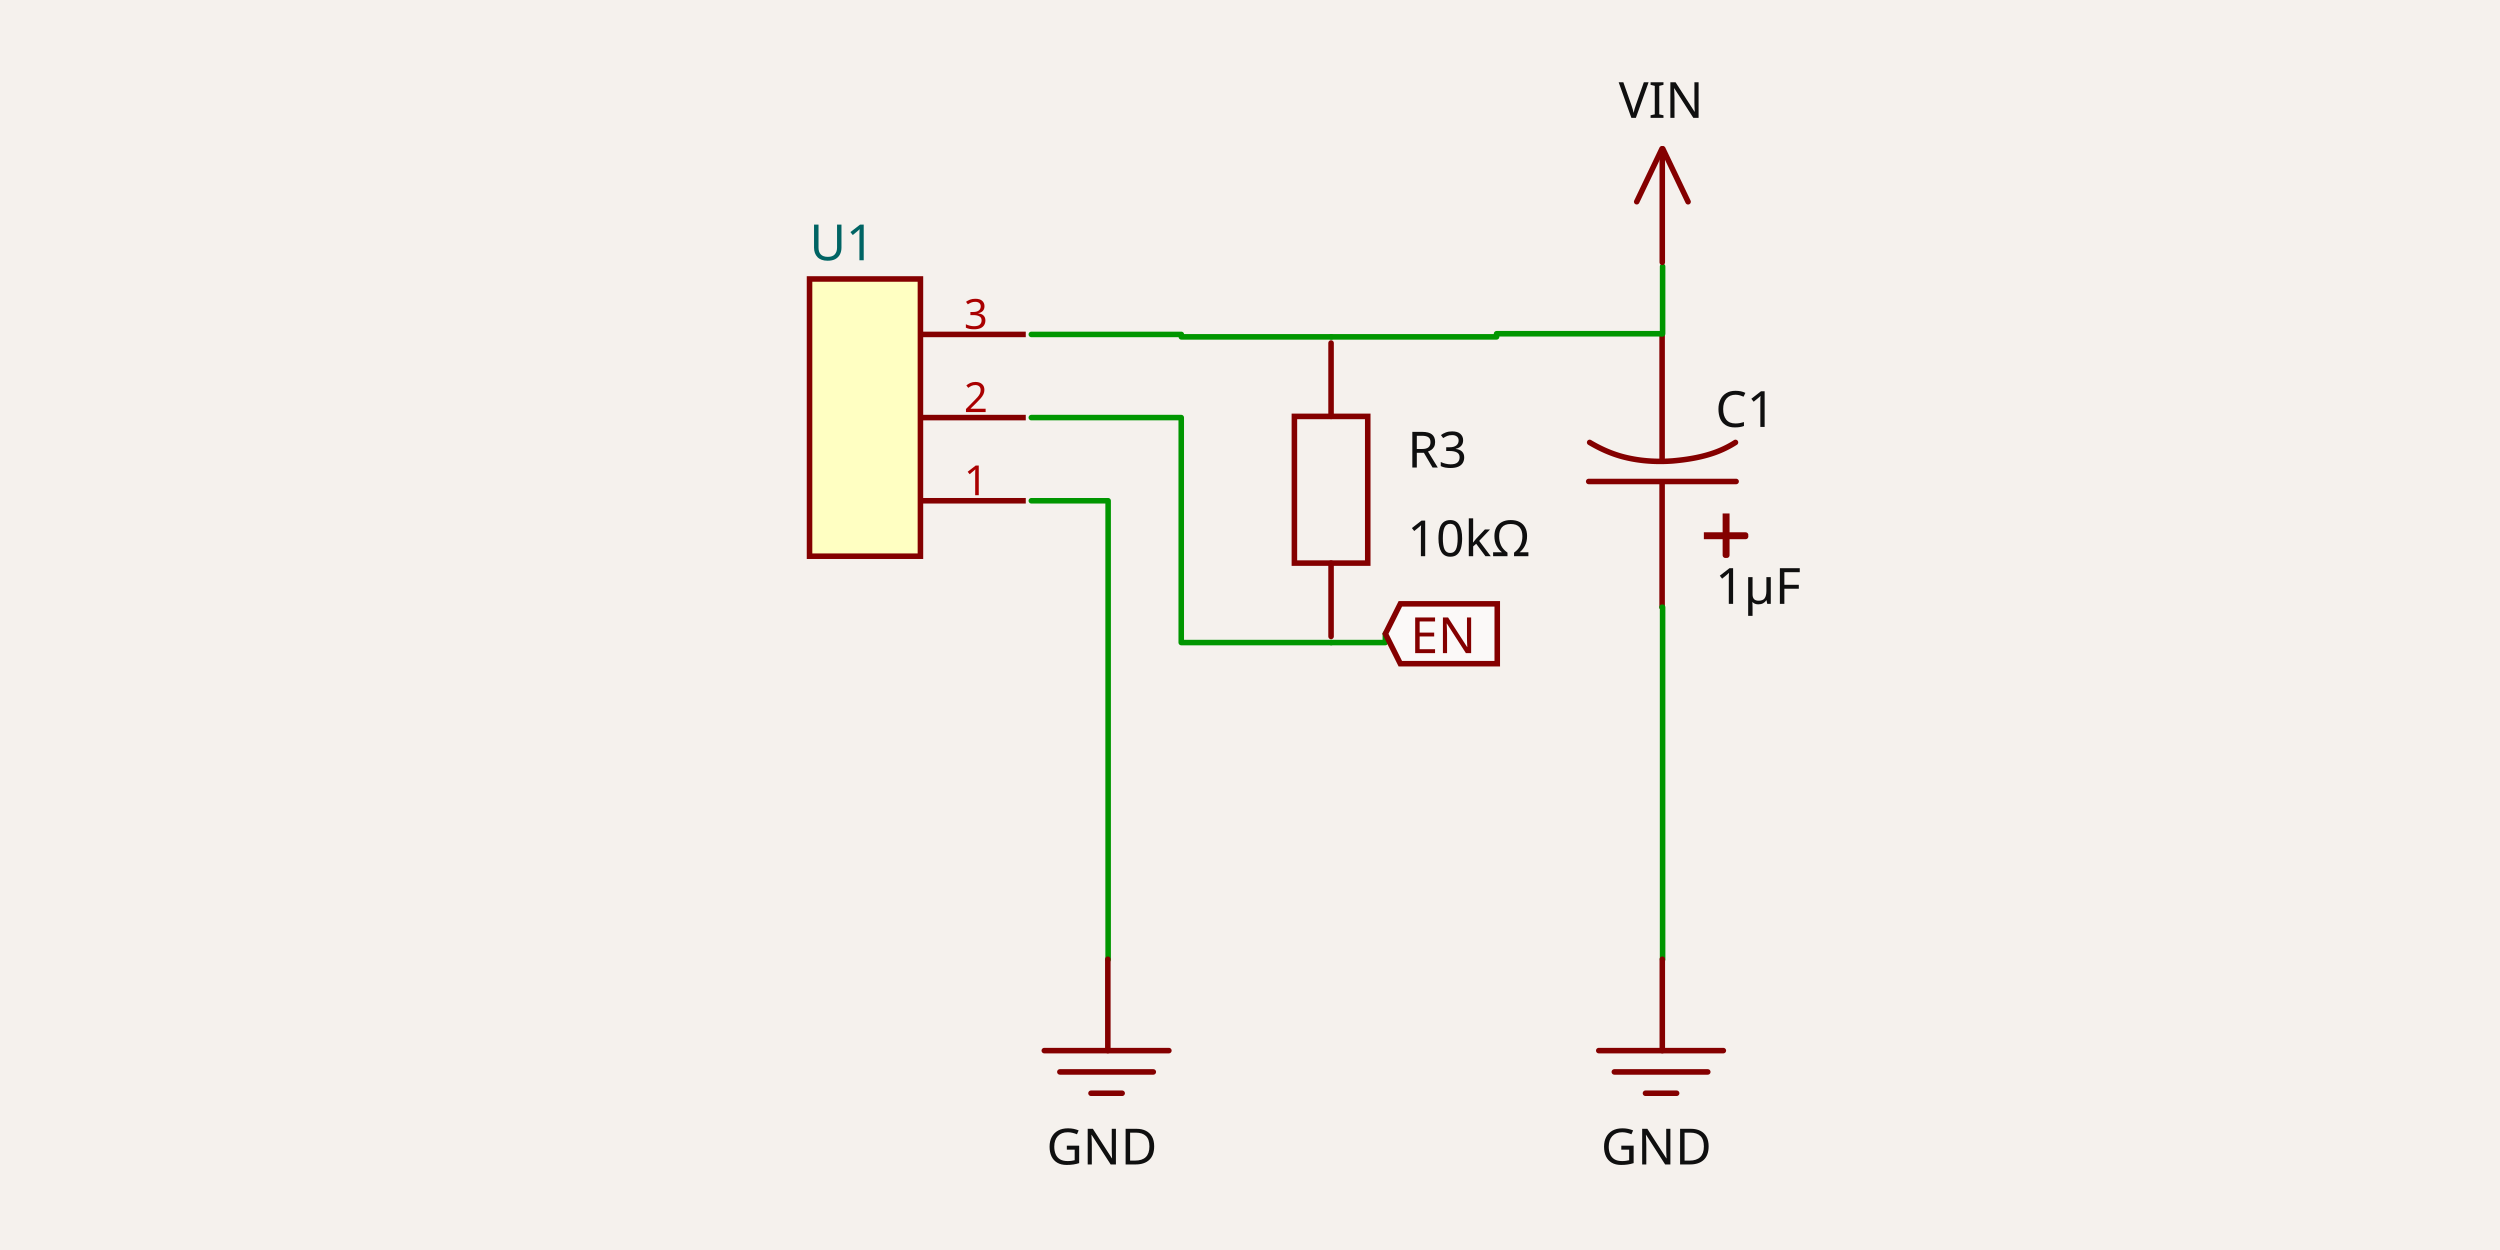
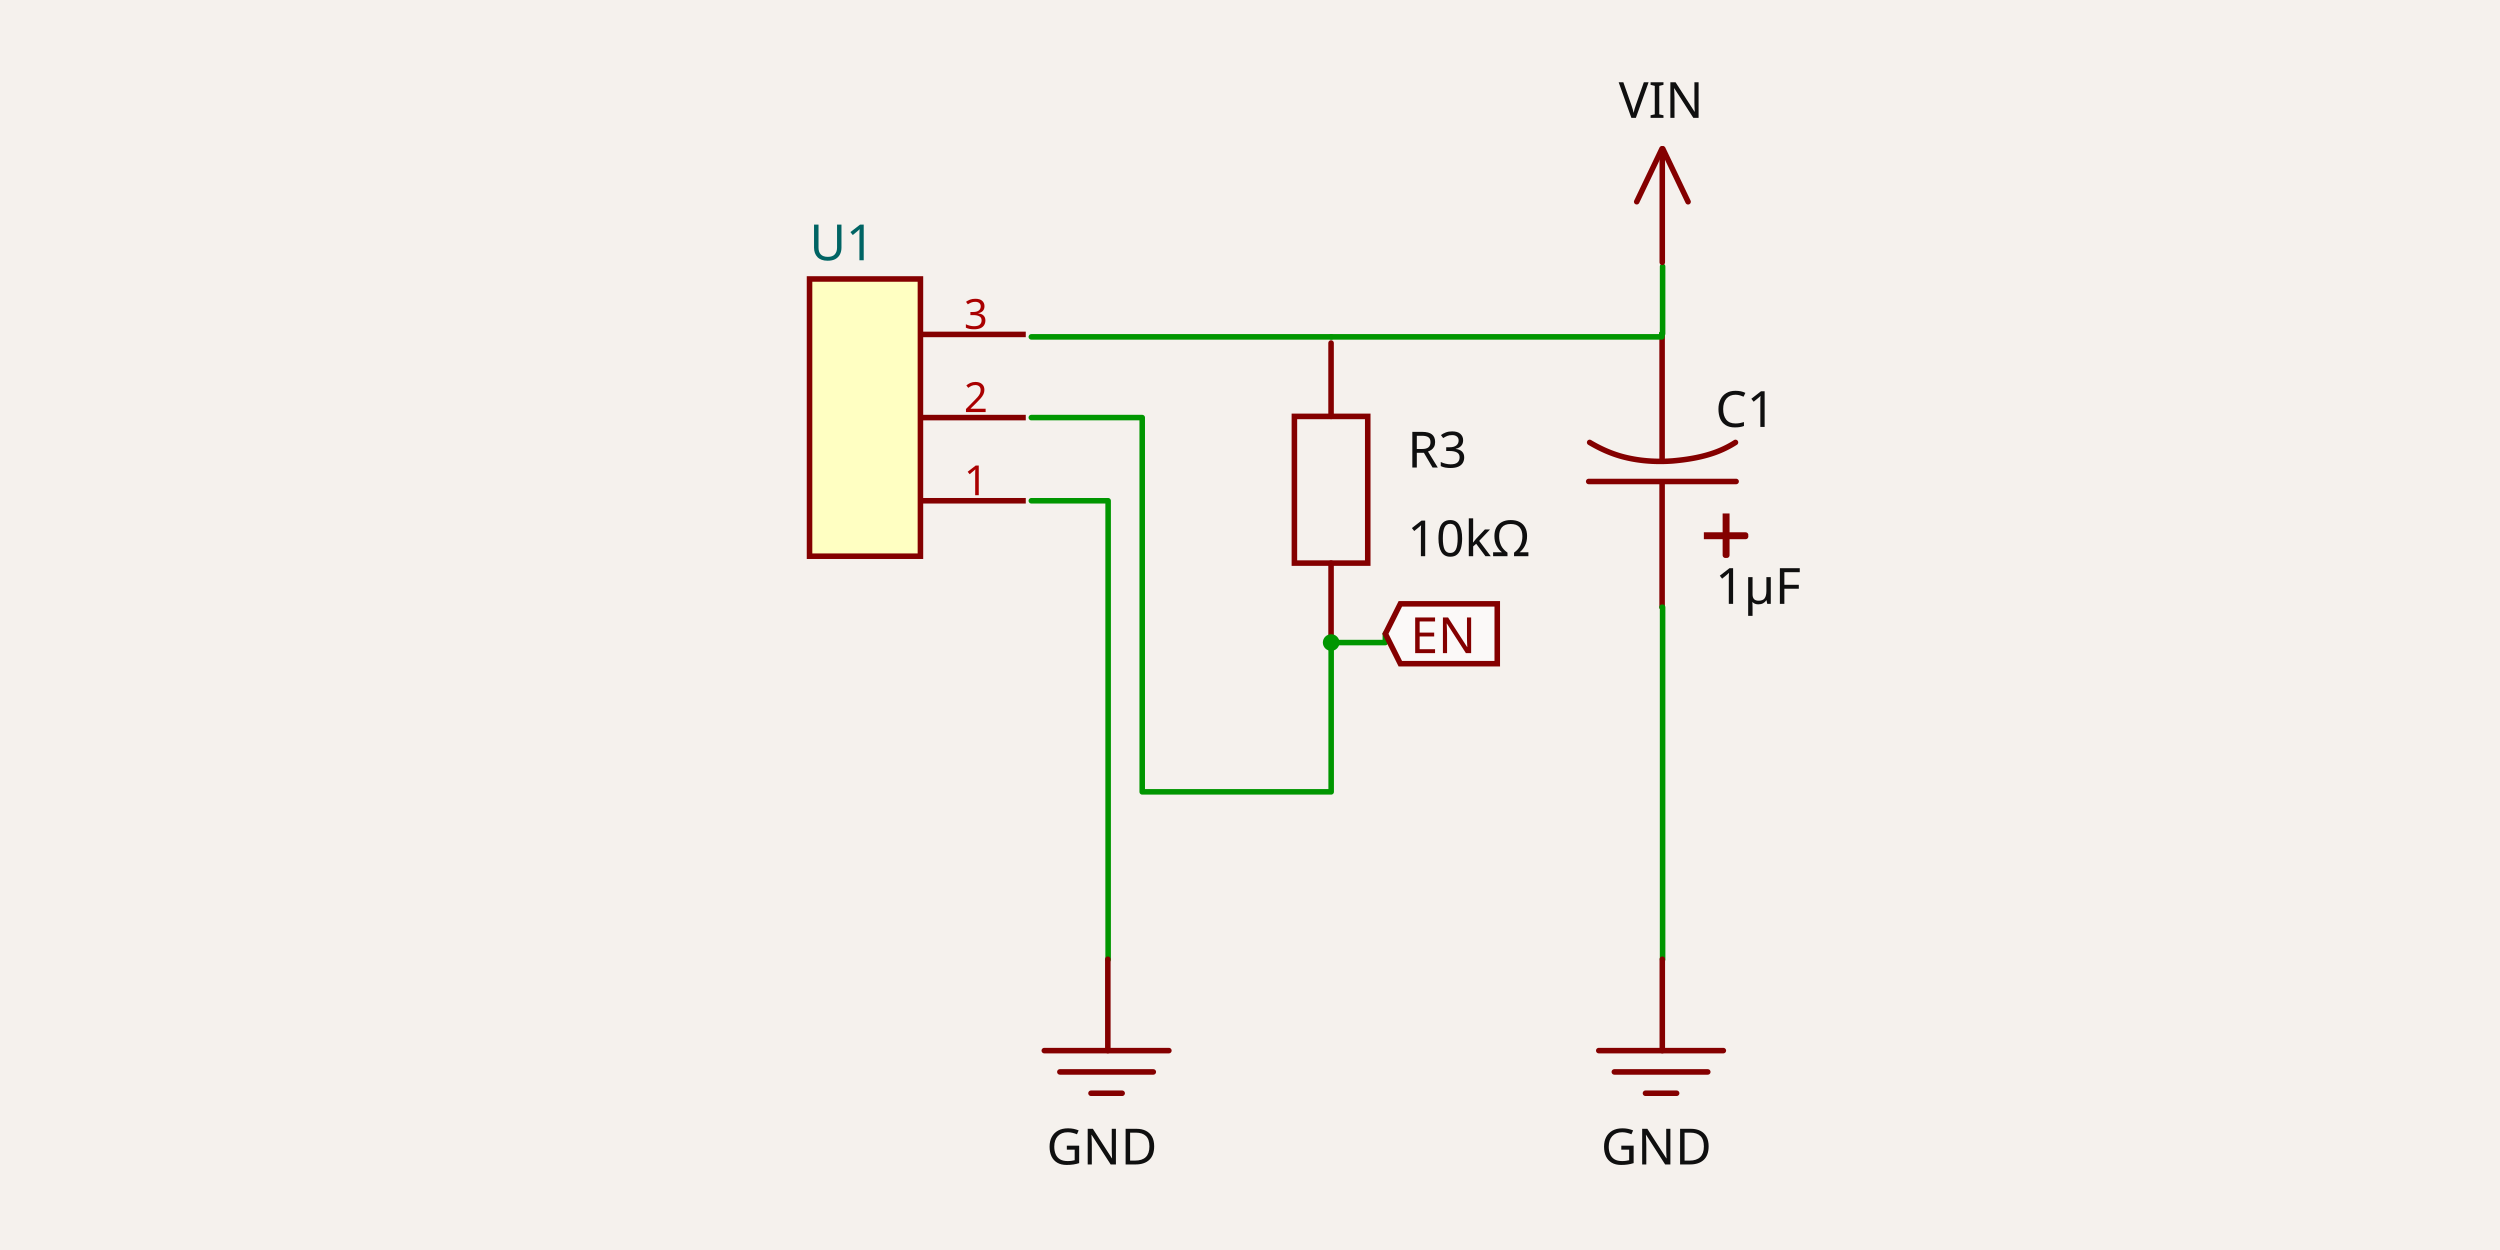
- <svg xmlns="http://www.w3.org/2000/svg" width="1200" height="600" style="background-color: rgb(245, 241, 237)" data-real-to-screen-transform="matrix(133.0731014904,0,0,-133.0731014904,398.8291132194,194.4286728176)" data-software-used-string="@tscircuit/core@0.0.555">
+ <svg xmlns="http://www.w3.org/2000/svg" width="1200" height="600" style="background-color: rgb(245, 241, 237)" data-real-to-screen-transform="matrix(133.0731014904,0,0,-133.0731014904,398.8291132194,194.4286728176)" data-software-used-string="@tscircuit/core@0.0.532">
  <style>
              .boundary { fill: rgb(245, 241, 237); }
              .schematic-boundary { fill: none; stroke: #fff; }
              .component { fill: none; stroke: rgb(132, 0, 0); }
              .chip { fill: rgb(255, 255, 194); stroke: rgb(132, 0, 0); }
              .component-pin { fill: none; stroke: rgb(132, 0, 0); }
              .trace:hover {
                filter: invert(1);
              }
              .trace:hover .trace-crossing-outline {
                opacity: 0;
              }
              .trace:hover .trace-junction {
                filter: invert(1);
              }
              .text { font-family: sans-serif; fill: rgb(0, 150, 0); }
              .pin-number { fill: rgb(169, 0, 0); }
              .port-label { fill: rgb(0, 100, 100); }
              .component-name { fill: rgb(0, 100, 100); }
            </style>
  <rect class="boundary" x="0" y="0" width="1200" height="600" />
  <g data-circuit-json-type="schematic_component" data-schematic-component-id="schematic_component_0">
    <rect class="component chip" x="388.577" y="133.908" width="53.229" height="133.073" stroke-width="2.661px" fill="rgb(255, 255, 194)" stroke="rgb(132, 0, 0)" />
    <rect class="component-overlay" x="388.577" y="133.908" width="53.229" height="133.073" fill="transparent" />
    <text x="388.577" y="284.28" fill="#006464" text-anchor="start" dominant-baseline="middle" font-family="sans-serif" font-size="23.953px" transform="rotate(0, 388.5769, 284.2803)" />
    <text x="388.577" y="116.608" fill="#006464" text-anchor="start" dominant-baseline="middle" font-family="sans-serif" font-size="23.953px" transform="rotate(0, 388.5769, 116.6082)">U1</text>
    <line class="component-pin" x1="492.374" y1="240.366" x2="441.806" y2="240.366" stroke-width="2.661px" />
    <text class="pin-number" x="468.421" y="237.705" style="font-family: sans-serif;" fill="rgb(169, 0, 0)" text-anchor="middle" dominant-baseline="auto" font-size="19.961px" transform="">1</text>
    <line class="component-pin" x1="492.374" y1="200.444" x2="441.806" y2="200.444" stroke-width="2.661px" />
    <text class="pin-number" x="468.421" y="197.783" style="font-family: sans-serif;" fill="rgb(169, 0, 0)" text-anchor="middle" dominant-baseline="auto" font-size="19.961px" transform="">2</text>
    <line class="component-pin" x1="492.374" y1="160.522" x2="441.806" y2="160.522" stroke-width="2.661px" />
    <text class="pin-number" x="468.421" y="157.861" style="font-family: sans-serif;" fill="rgb(169, 0, 0)" text-anchor="middle" dominant-baseline="auto" font-size="19.961px" transform="">3</text>
  </g>
  <g data-circuit-json-type="schematic_component" data-schematic-component-id="schematic_component_1">
    <rect class="component-overlay" x="762.579" y="160.195" width="75.296" height="131.28" fill="transparent" />
    <path d="M 797.812 291.475 L 797.812 231.619" stroke="rgb(132, 0, 0)" fill="none" stroke-width="2.661px" stroke-linecap="round" />
    <path d="M 797.812 220.05 L 797.812 160.195" stroke="rgb(132, 0, 0)" fill="none" stroke-width="2.661px" stroke-linecap="round" />
    <path d="M 833.332 231.111 L 762.579 231.111" stroke="rgb(132, 0, 0)" fill="none" stroke-width="2.661px" stroke-linecap="round" />
    <path d="M 763.041 212.364 L 763.041 212.364 L 763.206 212.461 L 763.37 212.559 L 763.535 212.656 L 763.699 212.752 L 763.864 212.848 L 764.029 212.943 L 764.194 213.038 L 764.36 213.132 L 764.525 213.226 L 764.69 213.319 L 764.856 213.412 L 765.022 213.504 L 765.188 213.596 L 765.354 213.687 L 765.52 213.778 L 765.686 213.869 L 765.852 213.958 L 766.019 214.048 L 766.185 214.137 L 766.352 214.225 L 766.519 214.313 L 766.686 214.4 L 766.853 214.487 L 767.02 214.573 L 767.187 214.658 L 767.355 214.744 L 767.522 214.828 L 767.69 214.913 L 767.858 214.996 L 768.026 215.079 L 768.194 215.162 L 768.362 215.244 L 768.531 215.325 L 768.699 215.406 L 768.868 215.487 L 769.036 215.567 L 769.205 215.646 L 769.374 215.725 L 769.543 215.803 L 769.713 215.881 L 769.882 215.959 L 770.052 216.035 L 770.221 216.112 L 770.391 216.187 L 770.561 216.262 L 770.731 216.337 L 770.901 216.411 L 771.071 216.484 L 771.242 216.557 L 771.412 216.63 L 771.583 216.702 L 771.754 216.773 L 771.924 216.844 L 772.095 216.914 L 772.267 216.983 L 772.438 217.052 L 772.609 217.121 L 772.781 217.189 L 772.953 217.256 L 773.124 217.323 L 773.296 217.389 L 773.468 217.455 L 773.641 217.52 L 773.813 217.585 L 773.985 217.649 L 774.158 217.712 L 774.331 217.775 L 774.504 217.838 L 774.677 217.899 L 774.85 217.96 L 775.023 218.021 L 775.196 218.081 L 775.37 218.141 L 775.544 218.199 L 775.717 218.258 L 775.891 218.315 L 776.065 218.372 L 776.24 218.429 L 776.414 218.485 L 776.588 218.54 L 776.763 218.595 L 776.938 218.649 L 777.112 218.703 L 777.287 218.756 L 777.462 218.808 L 777.638 218.86 L 777.813 218.911 L 777.989 218.962 L 778.164 219.012 L 778.34 219.061 L 778.516 219.11 L 778.692 219.159 L 778.868 219.206 L 779.044 219.253 L 779.221 219.3 L 779.398 219.345 L 779.574 219.391 L 779.751 219.435 L 779.928 219.479 L 780.105 219.523 L 780.105 219.523 L 780.328 219.576 L 780.551 219.629 L 780.775 219.682 L 780.998 219.733 L 781.222 219.784 L 781.446 219.834 L 781.67 219.883 L 781.894 219.931 L 782.118 219.978 L 782.342 220.025 L 782.566 220.071 L 782.791 220.116 L 783.016 220.16 L 783.241 220.204 L 783.466 220.247 L 783.691 220.289 L 783.916 220.33 L 784.141 220.371 L 784.367 220.41 L 784.592 220.449 L 784.818 220.487 L 785.044 220.525 L 785.27 220.561 L 785.496 220.597 L 785.722 220.632 L 785.948 220.667 L 786.175 220.701 L 786.401 220.733 L 786.628 220.766 L 786.855 220.797 L 787.082 220.828 L 787.309 220.857 L 787.536 220.887 L 787.763 220.915 L 787.99 220.943 L 788.217 220.97 L 788.445 220.996 L 788.672 221.021 L 788.9 221.046 L 789.128 221.07 L 789.356 221.093 L 789.584 221.116 L 789.812 221.138 L 790.04 221.159 L 790.268 221.179 L 790.496 221.199 L 790.725 221.218 L 790.953 221.236 L 791.182 221.253 L 791.41 221.27 L 791.639 221.286 L 791.868 221.302 L 792.097 221.316 L 792.325 221.33 L 792.554 221.343 L 792.784 221.356 L 793.013 221.368 L 793.242 221.379 L 793.471 221.389 L 793.701 221.399 L 793.93 221.408 L 794.159 221.416 L 794.389 221.424 L 794.619 221.431 L 794.848 221.437 L 795.078 221.443 L 795.308 221.448 L 795.537 221.452 L 795.767 221.456 L 795.997 221.459 L 796.227 221.461 L 796.457 221.462 L 796.687 221.463 L 796.918 221.463 L 797.148 221.463 L 797.378 221.462 L 797.608 221.46 L 797.838 221.458 L 798.069 221.454 L 798.299 221.451 L 798.53 221.446 L 798.76 221.441 L 798.991 221.435 L 799.221 221.429 L 799.452 221.422 L 799.682 221.414 L 799.913 221.406 L 800.143 221.397 L 800.374 221.387 L 800.605 221.377 L 800.835 221.366 L 801.066 221.354 L 801.297 221.342 L 801.528 221.329 L 801.758 221.316 L 801.989 221.301 L 802.22 221.287 L 802.451 221.271 L 802.682 221.255 L 802.913 221.239 L 802.913 221.239 L 803.108 221.221 L 803.304 221.203 L 803.5 221.185 L 803.696 221.167 L 803.892 221.148 L 804.087 221.129 L 804.283 221.11 L 804.479 221.091 L 804.675 221.071 L 804.872 221.051 L 805.068 221.03 L 805.264 221.009 L 805.46 220.988 L 805.656 220.967 L 805.852 220.945 L 806.049 220.923 L 806.245 220.901 L 806.441 220.878 L 806.637 220.855 L 806.834 220.832 L 807.03 220.808 L 807.226 220.784 L 807.423 220.76 L 807.619 220.735 L 807.815 220.71 L 808.012 220.684 L 808.208 220.658 L 808.404 220.632 L 808.6 220.605 L 808.797 220.578 L 808.993 220.551 L 809.189 220.523 L 809.385 220.495 L 809.581 220.466 L 809.778 220.437 L 809.974 220.408 L 810.17 220.378 L 810.366 220.348 L 810.562 220.317 L 810.758 220.286 L 810.954 220.254 L 811.15 220.222 L 811.346 220.19 L 811.541 220.157 L 811.737 220.124 L 811.933 220.09 L 812.128 220.056 L 812.324 220.021 L 812.52 219.986 L 812.715 219.95 L 812.91 219.914 L 813.106 219.878 L 813.301 219.841 L 813.496 219.803 L 813.691 219.765 L 813.886 219.727 L 814.081 219.688 L 814.276 219.649 L 814.471 219.609 L 814.665 219.568 L 814.86 219.527 L 815.054 219.486 L 815.249 219.444 L 815.443 219.401 L 815.637 219.358 L 815.831 219.315 L 816.025 219.271 L 816.219 219.226 L 816.413 219.181 L 816.607 219.135 L 816.8 219.089 L 816.993 219.042 L 817.187 218.995 L 817.38 218.947 L 817.573 218.898 L 817.766 218.849 L 817.959 218.799 L 818.151 218.749 L 818.344 218.698 L 818.536 218.647 L 818.728 218.595 L 818.92 218.542 L 819.112 218.489 L 819.304 218.435 L 819.496 218.381 L 819.687 218.326 L 819.879 218.27 L 820.07 218.214 L 820.261 218.157 L 820.452 218.1 L 820.642 218.042 L 820.833 217.983 L 821.023 217.924 L 821.213 217.863 L 821.403 217.803 L 821.593 217.741 L 821.783 217.679 L 821.972 217.617 L 822.161 217.554 L 822.35 217.49 L 822.35 217.49 L 822.461 217.452 L 822.572 217.414 L 822.682 217.375 L 822.793 217.337 L 822.903 217.298 L 823.014 217.259 L 823.124 217.219 L 823.234 217.179 L 823.344 217.139 L 823.455 217.099 L 823.565 217.059 L 823.675 217.018 L 823.785 216.977 L 823.895 216.935 L 824.004 216.894 L 824.114 216.852 L 824.224 216.81 L 824.333 216.767 L 824.443 216.725 L 824.552 216.682 L 824.662 216.638 L 824.771 216.595 L 824.88 216.551 L 824.99 216.507 L 825.099 216.463 L 825.208 216.418 L 825.317 216.373 L 825.426 216.328 L 825.534 216.283 L 825.643 216.237 L 825.752 216.191 L 825.86 216.145 L 825.969 216.098 L 826.077 216.051 L 826.186 216.004 L 826.294 215.957 L 826.402 215.91 L 826.51 215.862 L 826.618 215.814 L 826.726 215.765 L 826.834 215.716 L 826.942 215.668 L 827.049 215.618 L 827.157 215.569 L 827.265 215.519 L 827.372 215.469 L 827.479 215.419 L 827.587 215.368 L 827.694 215.317 L 827.801 215.266 L 827.908 215.215 L 828.015 215.163 L 828.121 215.111 L 828.228 215.059 L 828.335 215.007 L 828.441 214.954 L 828.548 214.901 L 828.654 214.848 L 828.76 214.794 L 828.866 214.74 L 828.972 214.686 L 829.078 214.632 L 829.184 214.577 L 829.29 214.522 L 829.396 214.467 L 829.501 214.412 L 829.606 214.356 L 829.712 214.3 L 829.817 214.244 L 829.922 214.187 L 830.027 214.13 L 830.132 214.073 L 830.237 214.016 L 830.342 213.958 L 830.446 213.9 L 830.551 213.842 L 830.655 213.784 L 830.759 213.725 L 830.864 213.666 L 830.968 213.607 L 831.072 213.547 L 831.175 213.488 L 831.279 213.428 L 831.383 213.367 L 831.486 213.307 L 831.59 213.246 L 831.693 213.185 L 831.796 213.123 L 831.899 213.062 L 832.002 213 L 832.105 212.938 L 832.207 212.875 L 832.31 212.812 L 832.412 212.749 L 832.515 212.686 L 832.617 212.622 L 832.719 212.559 L 832.821 212.494 L 832.923 212.43 L 833.025 212.365" stroke="rgb(132, 0, 0)" fill="none" stroke-width="2.661px" stroke-linecap="round" />
    <path d="M 828.194 266.5 L 828.194 247.807 L 828.856 247.807 L 828.856 266.5" stroke="rgb(132, 0, 0)" fill="none" stroke-width="2.661px" stroke-linecap="round" />
    <path d="M 837.875 257.492 L 819.183 257.492 L 819.183 256.83 L 837.875 256.83" stroke="rgb(132, 0, 0)" fill="none" stroke-width="2.661px" stroke-linecap="round" />
    <text x="823.385" y="204.925" fill="rgb(15, 15, 15)" font-family="sans-serif" text-anchor="start" dominant-baseline="auto" font-size="23.953px">C1</text>
    <text x="823.385" y="271.265" fill="rgb(15, 15, 15)" font-family="sans-serif" text-anchor="start" dominant-baseline="hanging" font-size="23.953px">1µF</text>
  </g>
  <g data-circuit-json-type="schematic_component" data-schematic-component-id="schematic_component_2">
    <rect class="component-overlay" x="621.307" y="164.665" width="35.209" height="140.836" fill="transparent" />
    <path d="M 638.912 305.5 L 638.912 270.291" stroke="rgb(132, 0, 0)" fill="none" stroke-width="2.661px" stroke-linecap="round" />
    <path d="M 638.912 199.874 L 638.912 164.665" stroke="rgb(132, 0, 0)" fill="none" stroke-width="2.661px" stroke-linecap="round" />
    <path d="M 621.307 235.082 L 621.307 199.874 L 656.516 199.874 L 656.516 270.291 L 621.307 270.291 L 621.307 235.082" stroke="rgb(132, 0, 0)" fill="none" stroke-width="2.661px" stroke-linecap="round" />
    <text x="675.589" y="216.095" fill="rgb(15, 15, 15)" font-family="sans-serif" text-anchor="start" dominant-baseline="middle" font-size="23.953px">R3</text>
    <text x="675.589" y="258.678" fill="rgb(15, 15, 15)" font-family="sans-serif" text-anchor="start" dominant-baseline="middle" font-size="23.953px">10kΩ</text>
  </g>
  <g class="trace" data-circuit-json-type="schematic_trace" data-schematic-trace-id="schematic_trace_0">
    <path d="M 797.692 160.195 L 798.048 160.195 L 798.048 127.892" class="trace-invisible-hover-outline" stroke="rgb(0, 150, 0)" fill="none" stroke-width="21.292px" stroke-linecap="round" opacity="0" stroke-linejoin="round" />
    <path d="M 797.692 160.195 L 798.048 160.195 L 798.048 127.892" stroke="rgb(0, 150, 0)" fill="none" stroke-width="2.661px" stroke-linecap="round" stroke-linejoin="round" />
  </g>
  <g class="trace" data-circuit-json-type="schematic_trace" data-schematic-trace-id="schematic_trace_1">
    <path d="M 638.959 308.42 L 664.975 308.42 L 664.975 304.214" class="trace-invisible-hover-outline" stroke="rgb(0, 150, 0)" fill="none" stroke-width="21.292px" stroke-linecap="round" opacity="0" stroke-linejoin="round" />
    <path d="M 638.959 308.42 L 664.975 308.42 L 664.975 304.214" stroke="rgb(0, 150, 0)" fill="none" stroke-width="2.661px" stroke-linecap="round" stroke-linejoin="round" />
  </g>
  <g class="trace" data-circuit-json-type="schematic_trace" data-schematic-trace-id="schematic_trace_2">
-     <path d="M 639.032 161.696 L 567.034 161.696 L 567.034 160.522 L 495.035 160.522" class="trace-invisible-hover-outline" stroke="rgb(0, 150, 0)" fill="none" stroke-width="21.292px" stroke-linecap="round" opacity="0" stroke-linejoin="round" />
-     <path d="M 639.032 161.696 L 567.034 161.696 L 567.034 160.522 L 495.035 160.522" stroke="rgb(0, 150, 0)" fill="none" stroke-width="2.661px" stroke-linecap="round" stroke-linejoin="round" />
+     <path d="M 639.032 161.696 L 495.035 161.696" class="trace-invisible-hover-outline" stroke="rgb(0, 150, 0)" fill="none" stroke-width="21.292px" stroke-linecap="round" opacity="0" stroke-linejoin="round" />
+     <path d="M 639.032 161.696 L 495.035 161.696" stroke="rgb(0, 150, 0)" fill="none" stroke-width="2.661px" stroke-linecap="round" stroke-linejoin="round" />
  </g>
  <g class="trace" data-circuit-json-type="schematic_trace" data-schematic-trace-id="schematic_trace_3">
-     <path d="M 639.032 161.696 L 718.362 161.696 L 718.362 160.195 L 797.692 160.195" class="trace-invisible-hover-outline" stroke="rgb(0, 150, 0)" fill="none" stroke-width="21.292px" stroke-linecap="round" opacity="0" stroke-linejoin="round" />
-     <path d="M 639.032 161.696 L 718.362 161.696 L 718.362 160.195 L 797.692 160.195" stroke="rgb(0, 150, 0)" fill="none" stroke-width="2.661px" stroke-linecap="round" stroke-linejoin="round" />
+     <path d="M 639.032 161.696 L 797.692 161.696 L 797.692 160.195" class="trace-invisible-hover-outline" stroke="rgb(0, 150, 0)" fill="none" stroke-width="21.292px" stroke-linecap="round" opacity="0" stroke-linejoin="round" />
+     <path d="M 639.032 161.696 L 797.692 161.696 L 797.692 160.195" stroke="rgb(0, 150, 0)" fill="none" stroke-width="2.661px" stroke-linecap="round" stroke-linejoin="round" />
  </g>
  <g class="trace" data-circuit-json-type="schematic_trace" data-schematic-trace-id="schematic_trace_4">
-     <path d="M 638.959 308.42 L 566.997 308.42 L 566.997 200.444 L 495.035 200.444" class="trace-invisible-hover-outline" stroke="rgb(0, 150, 0)" fill="none" stroke-width="21.292px" stroke-linecap="round" opacity="0" stroke-linejoin="round" />
-     <path d="M 638.959 308.42 L 566.997 308.42 L 566.997 200.444 L 495.035 200.444" stroke="rgb(0, 150, 0)" fill="none" stroke-width="2.661px" stroke-linecap="round" stroke-linejoin="round" />
+     <path d="M 638.959 308.42 L 638.959 380.093 L 548.265 380.093 L 548.265 200.444 L 495.035 200.444" class="trace-invisible-hover-outline" stroke="rgb(0, 150, 0)" fill="none" stroke-width="21.292px" stroke-linecap="round" opacity="0" stroke-linejoin="round" />
+     <path d="M 638.959 308.42 L 638.959 380.093 L 548.265 380.093 L 548.265 200.444 L 495.035 200.444" stroke="rgb(0, 150, 0)" fill="none" stroke-width="2.661px" stroke-linecap="round" stroke-linejoin="round" />
+     <circle cx="638.959" cy="308.42" r="3.992" class="trace-junction" fill="rgb(0, 150, 0)" />
  </g>
  <g class="trace" data-circuit-json-type="schematic_trace" data-schematic-trace-id="schematic_trace_5">
    <path d="M 797.765 291.475 L 798.048 291.475 L 798.048 460.575" class="trace-invisible-hover-outline" stroke="rgb(0, 150, 0)" fill="none" stroke-width="21.292px" stroke-linecap="round" opacity="0" stroke-linejoin="round" />
    <path d="M 797.765 291.475 L 798.048 291.475 L 798.048 460.575" stroke="rgb(0, 150, 0)" fill="none" stroke-width="2.661px" stroke-linecap="round" stroke-linejoin="round" />
  </g>
  <g class="trace" data-circuit-json-type="schematic_trace" data-schematic-trace-id="schematic_trace_6">
    <path d="M 495.035 240.366 L 531.902 240.366 L 531.902 460.575" class="trace-invisible-hover-outline" stroke="rgb(0, 150, 0)" fill="none" stroke-width="21.292px" stroke-linecap="round" opacity="0" stroke-linejoin="round" />
    <path d="M 495.035 240.366 L 531.902 240.366 L 531.902 460.575" stroke="rgb(0, 150, 0)" fill="none" stroke-width="2.661px" stroke-linecap="round" stroke-linejoin="round" />
  </g>
  <rect class="component-overlay" x="785.621" y="71.401" width="24.656" height="54.502" fill="transparent" />
  <path d="M 797.754 71.401 L 785.621 96.828" stroke="rgb(132, 0, 0)" fill="none" stroke-width="2.661px" stroke-linecap="round" />
  <path d="M 798.144 71.415 L 810.277 96.841" stroke="rgb(132, 0, 0)" fill="none" stroke-width="2.661px" stroke-linecap="round" />
  <path d="M 797.895 72.072 L 797.895 125.903" stroke="rgb(132, 0, 0)" fill="none" stroke-width="2.661px" stroke-linecap="round" />
  <text x="797.3" y="63.603" fill="rgb(15, 15, 15)" font-family="sans-serif" text-anchor="middle" dominant-baseline="ideographic" font-size="23.953px">VIN</text>
  <path class="net-label" d="     M 664.975,304.214     L 672.161,289.842     L 718.684,289.842     L 718.684,318.586     L 672.161,318.586     Z   " fill="rgba(255, 255, 255, 0.6)" stroke="rgb(132, 0, 0)" stroke-width="2.661px" />
  <text class="net-label-text" x="676.952" y="304.214" fill="rgb(132, 0, 0)" text-anchor="start" dominant-baseline="central" font-family="sans-serif" font-variant-numeric="tabular-nums" font-size="23.953px" transform="">EN</text>
  <rect class="component-overlay" x="767.41" y="460.431" width="59.793" height="64.331" fill="transparent" />
  <path d="M 797.904 460.431 L 797.904 504.296" stroke="rgb(132, 0, 0)" fill="none" stroke-width="2.661px" stroke-linecap="round" />
  <path d="M 767.41 504.292 L 827.202 504.292" stroke="rgb(132, 0, 0)" fill="none" stroke-width="2.661px" stroke-linecap="round" />
  <path d="M 774.884 514.527 L 819.728 514.527" stroke="rgb(132, 0, 0)" fill="none" stroke-width="2.661px" stroke-linecap="round" />
  <path d="M 789.832 524.762 L 804.78 524.762" stroke="rgb(132, 0, 0)" fill="none" stroke-width="2.661px" stroke-linecap="round" />
  <text x="795.038" y="540.349" fill="rgb(15, 15, 15)" font-family="sans-serif" text-anchor="middle" dominant-baseline="hanging" font-size="23.953px">GND</text>
  <rect class="component-overlay" x="501.263" y="460.431" width="59.793" height="64.331" fill="transparent" />
  <path d="M 531.758 460.431 L 531.758 504.296" stroke="rgb(132, 0, 0)" fill="none" stroke-width="2.661px" stroke-linecap="round" />
  <path d="M 501.263 504.292 L 561.056 504.292" stroke="rgb(132, 0, 0)" fill="none" stroke-width="2.661px" stroke-linecap="round" />
  <path d="M 508.738 514.527 L 553.582 514.527" stroke="rgb(132, 0, 0)" fill="none" stroke-width="2.661px" stroke-linecap="round" />
  <path d="M 523.686 524.762 L 538.634 524.762" stroke="rgb(132, 0, 0)" fill="none" stroke-width="2.661px" stroke-linecap="round" />
  <text x="528.892" y="540.349" fill="rgb(15, 15, 15)" font-family="sans-serif" text-anchor="middle" dominant-baseline="hanging" font-size="23.953px">GND</text>
</svg>
